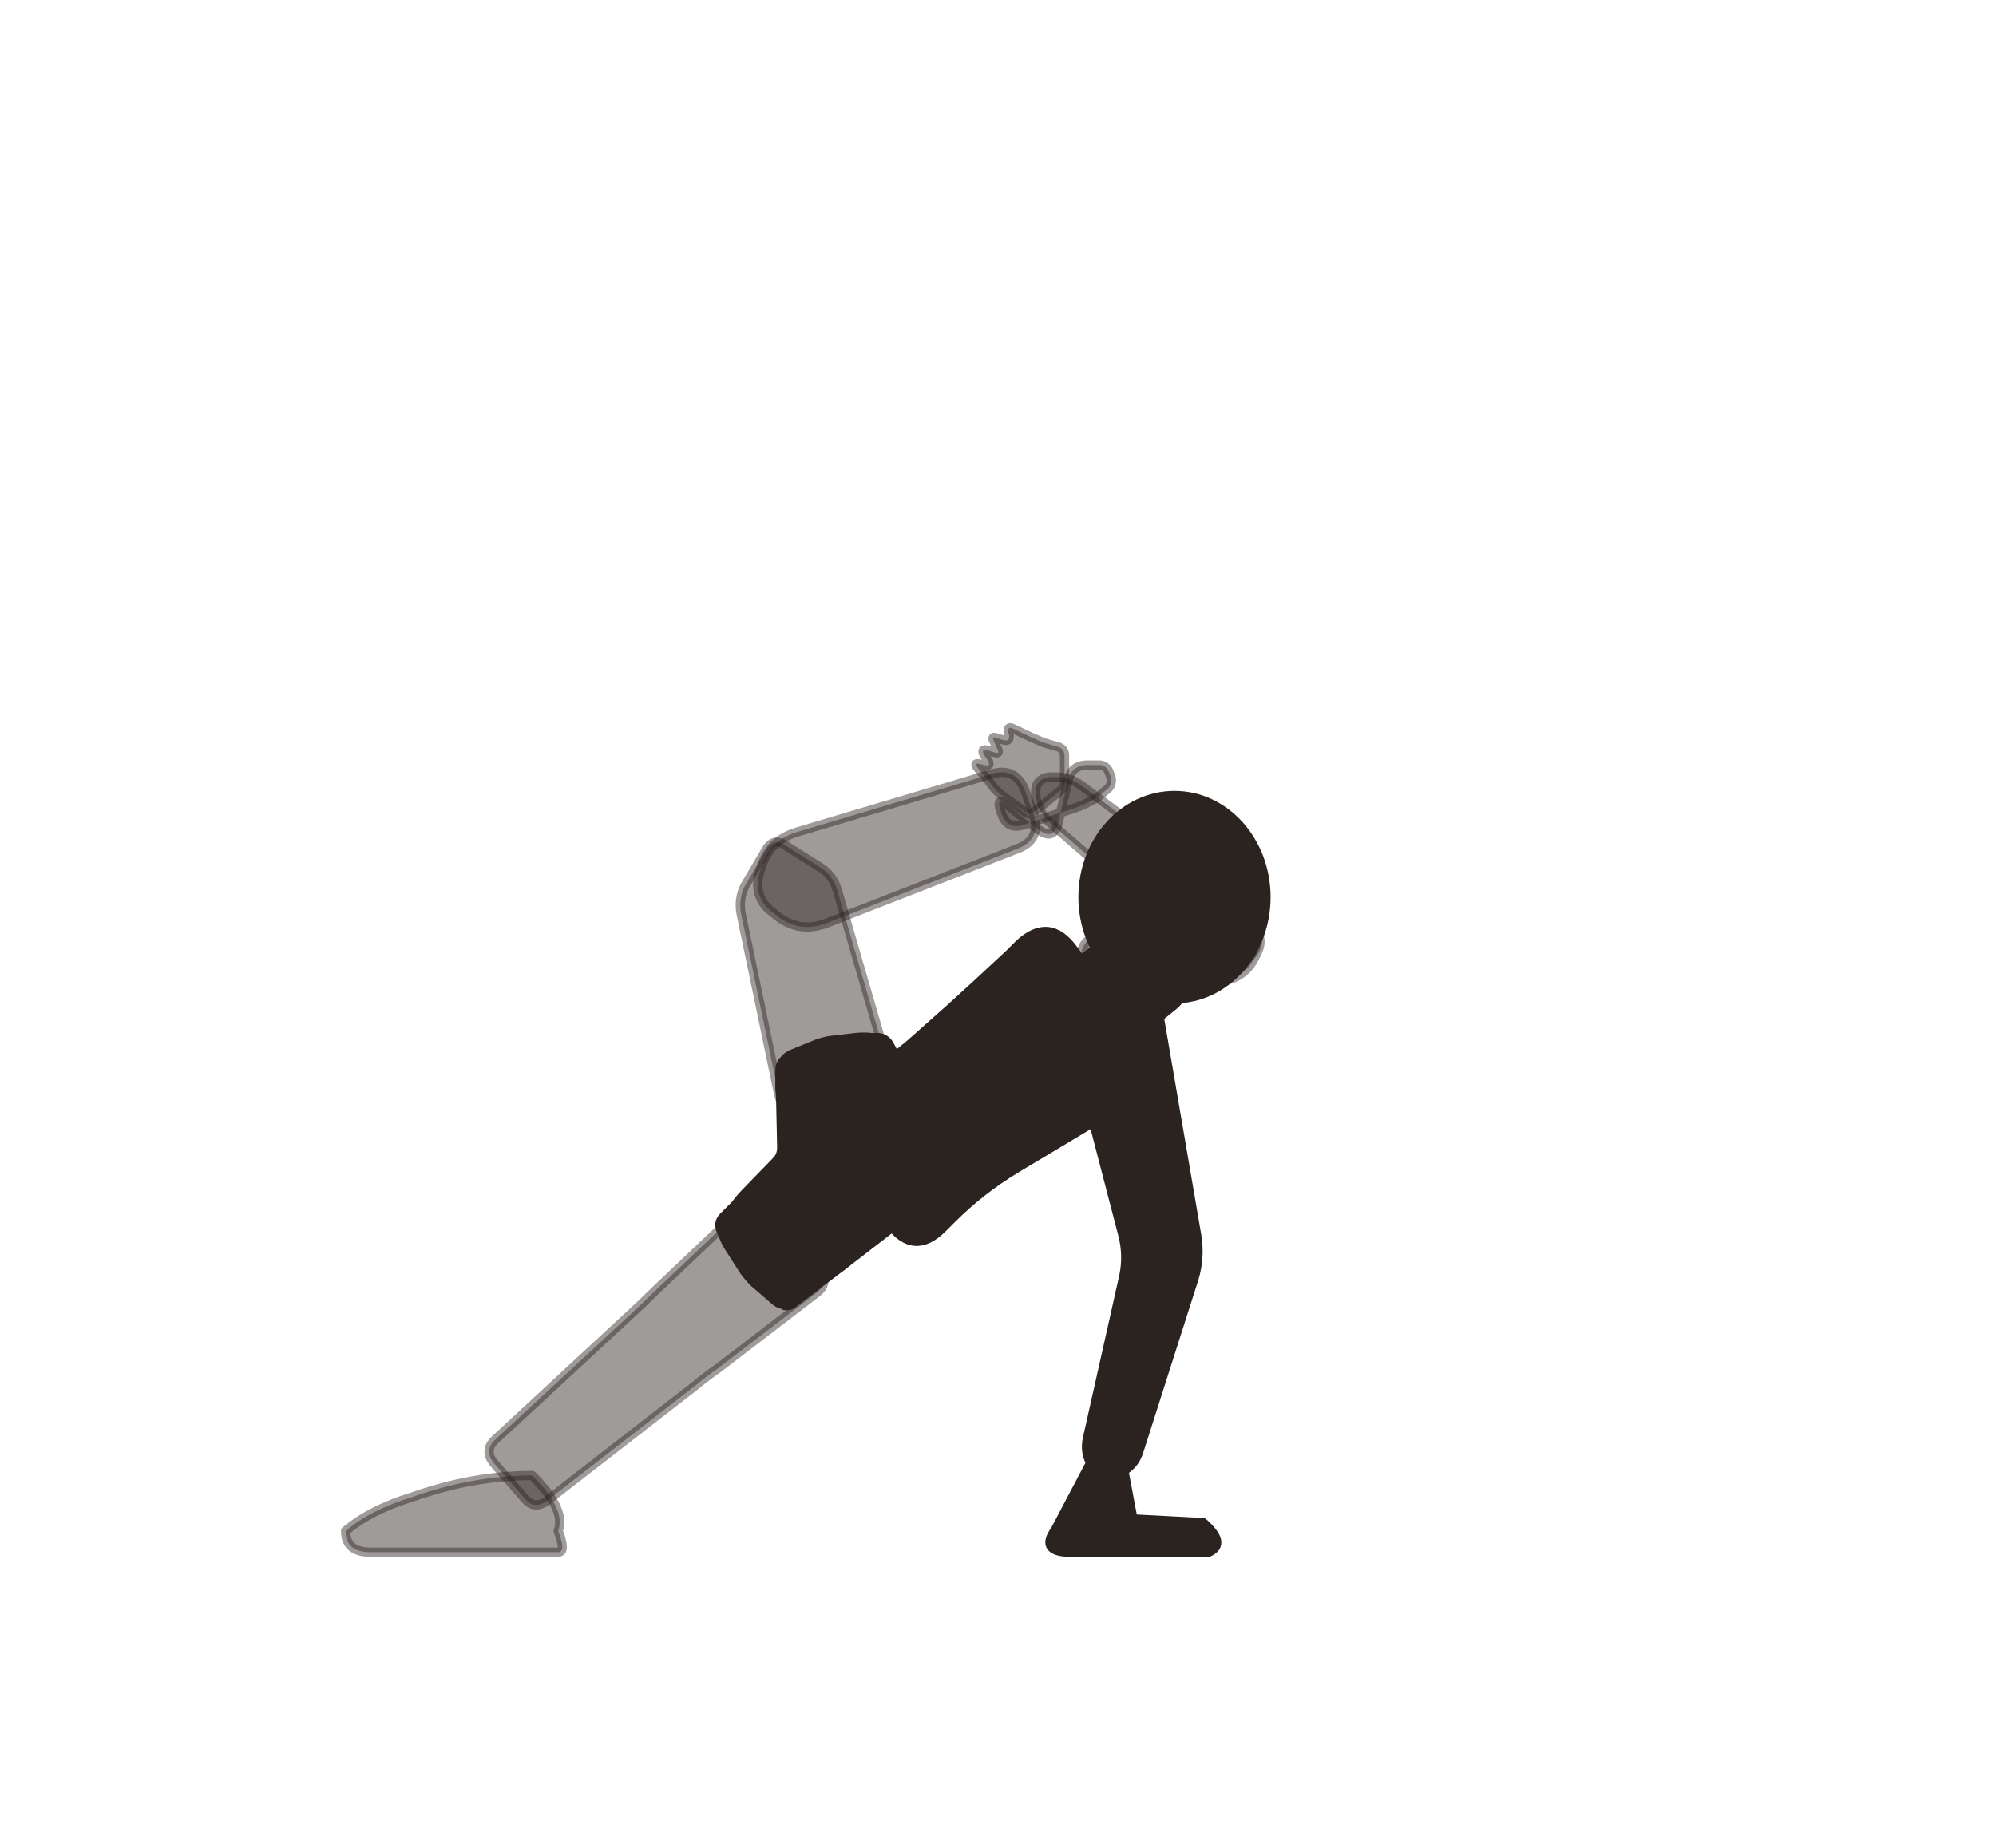
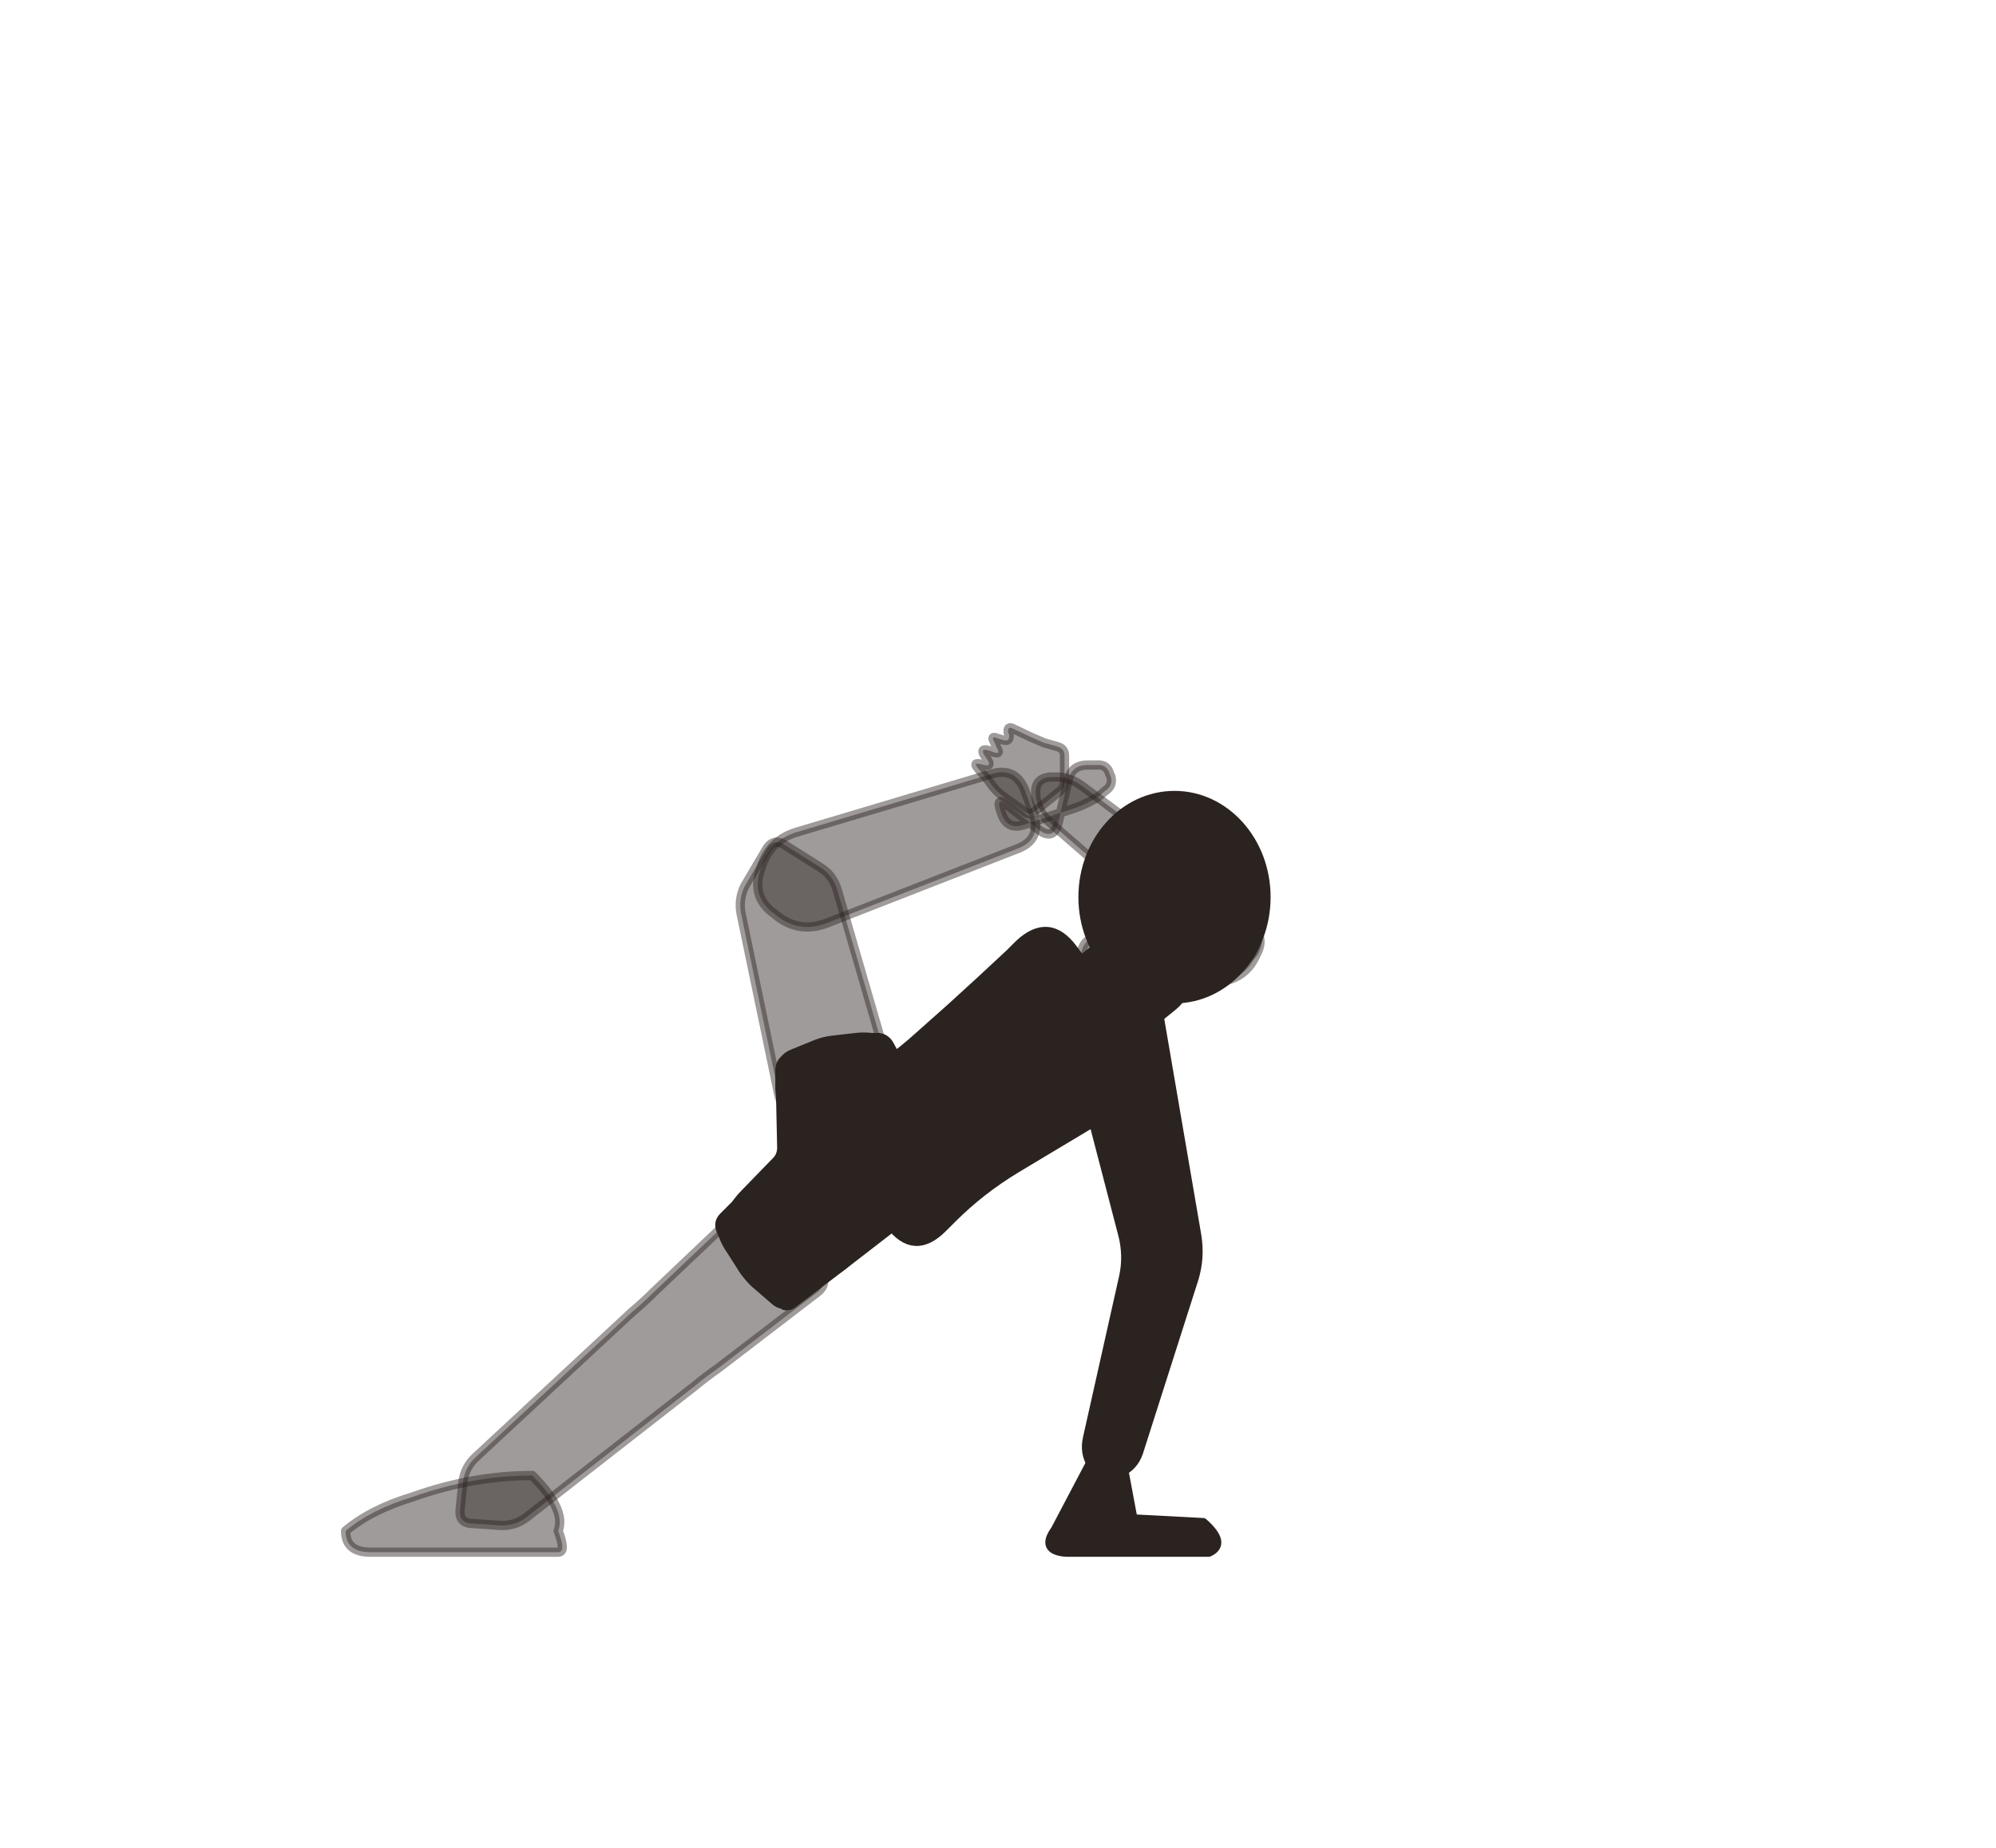
<svg xmlns="http://www.w3.org/2000/svg" viewBox="-8 0 216 200">
-   <path d="M 72.5,130.6 L 62.7,139.9 Q 61.6,141 60.4,142.1 L 45.5,155.9 Q 44.4,157 45.4,158.3 L 48.8,162.2 Q 49.8,163.4 51.1,162.5 L 67.2,150 Q 68.4,149 69.7,148.1 L 80.4,139.9 Q 81.7,138.9 80.7,137.7 L 74.7,130.7 Q 73.7,129.5 72.5,130.6 Z" fill="#2b2320" stroke="#2b2320" stroke-width="1" stroke-linejoin="round" fill-opacity="0.45" stroke-opacity="0.45" />
+   <path d="M 72.5,130.6 L 62.7,139.9 Q 61.6,141 60.4,142 L 43.5,157.7 Q 42.3,158.8 42.1,160.4 L 41.8,163.3 Q 41.6,164.9 43.2,164.9 L 46.1,165.1 Q 47.7,165.2 49,164.2 L 67.2,150 Q 68.4,149 69.7,148.1 L 80.4,139.9 Q 81.7,138.9 80.7,137.7 L 74.7,130.7 Q 73.7,129.5 72.5,130.6 Z" fill="#2b2320" stroke="#2b2320" stroke-width="1" stroke-linejoin="round" fill-opacity="0.45" stroke-opacity="0.45" />
  <path d="M 52.4,168 L 32.1,168 Q 29.4,168 29.4,165.7 Q 32.1,163.4 36.7,162 Q 43.2,159.7 49.6,159.7 Q 53.3,163.4 52.4,165.7 Q 53.3,168 52.4,168 Z" fill="#2b2320" stroke="#2b2320" stroke-width="1" stroke-linejoin="round" fill-opacity="0.45" stroke-opacity="0.45" />
  <path d="M 88.2,115.6 L 82.6,96.3 Q 82.1,94.7 80.8,93.9 L 77,91.5 Q 75.7,90.6 74.9,92 L 72.6,95.9 Q 71.9,97.3 72.2,98.9 L 76.3,118.6 Q 76.7,120.2 78.2,119.8 L 87.1,117.6 Q 88.7,117.2 88.2,115.6 Z" fill="#2b2320" stroke="#2b2320" stroke-width="1" stroke-linejoin="round" fill-opacity="0.45" stroke-opacity="0.45" />
  <path d="M 81.5,99.9 L 102,91.9 Q 104.8,90.9 103.8,88 L 103,85.8 Q 102,82.9 99.2,83.8 L 78.1,90.1 Q 75.3,91 74.4,93.8 L 74.2,94.4 Q 73.4,97.2 75.8,98.9 L 76.3,99.3 Q 78.7,101 81.5,99.9 Z" fill="#2b2320" stroke="#2b2320" stroke-width="1" stroke-linejoin="round" fill-opacity="0.45" stroke-opacity="0.45" />
  <path d="M 100.4,88.1 L 100.3,87.8 Q 99.7,86.1 101.1,87.2 L 104.4,89.8 Q 106,91 106.5,89.1 L 107.6,84.4 Q 108,82.8 109.7,82.8 L 110.7,82.8 Q 111.8,82.7 112.1,83.8 L 112.2,84 Q 112.5,85 111.6,85.6 L 110.9,86.2 Q 109.5,87.1 107.9,87.6 L 102.7,89.3 Q 101,89.8 100.4,88.1 Z" fill="#2b2320" stroke="#2b2320" stroke-width="1" stroke-linejoin="round" fill-opacity="0.45" stroke-opacity="0.45" />
  <path d="M 94,132.9 L 95,131.9 Q 98.1,128.8 101.9,126.5 L 105.9,124.1 Q 109.7,121.8 113.5,119.6 L 114.7,119 Q 118.5,116.8 115.9,113.3 L 108.1,102.7 Q 105.5,99.2 102.3,102.2 L 101.3,103.2 Q 98.1,106.2 94.9,109.1 L 91.3,112.3 Q 88.1,115.2 84.2,117.3 L 83,117.9 Q 79.1,120 81.7,123.5 L 88.3,132.5 Q 90.9,136 94,132.9 Z" fill="#2b2320" stroke="#2b2320" stroke-width="1" stroke-linejoin="round" />
  <path d="M 70.3,131.7 L 71.6,130.4 Q 72.1,129.7 72.7,129.1 L 76,125.7 Q 76.6,125.1 76.6,124.2 L 76.5,119.6 Q 76.5,118.7 76.4,117.9 L 76.4,115.9 Q 76.4,115.3 76.7,114.9 L 76.8,114.8 Q 77.2,114.3 77.7,114.1 L 80.4,113 Q 81.2,112.7 82,112.6 L 84.6,112.3 Q 85.5,112.2 86.3,112.3 L 87.1,112.3 Q 87.9,112.4 88.3,113.2 L 92.6,121.3 Q 93,122 92.9,122.9 L 92.4,125.3 Q 92.3,126.2 92,127 L 91,129.3 Q 90.7,130.1 90.2,130.8 L 89.4,131.9 Q 88.9,132.6 88.2,133.1 L 83.8,136.5 Q 83.2,137 82.5,137.5 L 77.9,141 Q 77.5,141.4 76.9,141.3 L 76.8,141.2 Q 76.2,141.1 75.8,140.7 L 73.6,138.8 Q 73,138.2 72.5,137.5 L 71.1,135.3 Q 70.6,134.6 70.3,133.8 L 70,133.1 Q 69.7,132.3 70.3,131.7 Z" fill="#2b2320" stroke="#2b2320" stroke-width="1" stroke-linejoin="round" />
  <path d="M 107.7,111.3 L 113.5,133.6 Q 114.1,135.9 113.6,138.2 L 109.7,155.6 Q 109.3,157.3 110.2,158.6 L 110.4,158.9 Q 111.4,160.3 112.9,159.6 L 113.2,159.4 Q 114.7,158.7 115.2,157.2 L 121.2,138.4 Q 121.9,136.1 121.5,133.7 L 117.3,109.2 Q 116.9,107 114.6,106.9 L 114.1,106.9 Q 111.8,106.9 109.7,107.9 L 109.2,108.1 Q 107.1,109 107.7,111.3 Z" fill="#2b2320" stroke="#2b2320" stroke-width="1" stroke-linejoin="round" />
  <path d="M 110.2,158 L 106.2,165.6 Q 104.6,167.8 107.4,168 L 113.6,168 L 122.8,168 Q 124.8,167.1 122.2,164.8 L 114.6,164.4 L 113.4,158 Z" fill="#2b2320" stroke="#2b2320" stroke-width="1" stroke-linejoin="round" />
  <path d="M 113,109.7 L 124.8,106.1 Q 126.9,105.5 127.8,103.6 L 128,103.2 Q 129,101.3 127.2,100 L 126.9,99.7 Q 125.1,98.5 123,98.9 L 110.9,101.3 Q 108.9,101.7 109,103.8 L 109,104.2 Q 109.1,106.2 110,108.1 L 110.2,108.5 Q 111.1,110.3 113,109.7 Z" fill="#2b2320" stroke="#2b2320" stroke-width="1" stroke-linejoin="round" fill-opacity="0.45" stroke-opacity="0.45" />
  <path d="M 126.6,98.1 L 109,85 Q 107.6,84 105.9,84.1 L 105.6,84.1 Q 103.9,84.3 104.1,86 L 104.1,86.3 Q 104.4,88 105.7,89.1 L 122.3,103.5 Q 123.8,104.7 125.7,104.2 L 126.1,104.1 Q 128,103.6 128.1,101.6 L 128.1,101.2 Q 128.2,99.3 126.6,98.1 Z" fill="#2b2320" stroke="#2b2320" stroke-width="1" stroke-linejoin="round" fill-opacity="0.45" stroke-opacity="0.45" />
  <path d="M 102.8,87.8 L 100.7,86.3 Q 100,85.8 99.5,85.2 L 99.2,84.8 Q 98.8,84.2 98.2,83.6 L 97.8,83.1 Q 97.3,82.5 98.1,82.7 L 98.5,82.8 Q 99.3,83 98.9,82.3 L 98.5,81.7 Q 98.1,81 98.9,81.2 L 99.5,81.4 Q 100.3,81.7 99.9,81 L 99.6,80.3 Q 99.2,79.6 99.9,79.9 L 100.6,80.1 Q 101.3,80.3 101.2,79.5 L 101.1,79.3 Q 101,78.5 101.7,78.9 L 103.6,79.8 Q 104.3,80.1 105,80.4 L 106.4,80.8 Q 107.2,81 107.2,81.8 L 107.2,82.1 Q 107.2,82.9 107.2,83.7 L 107.2,84.4 Q 107.3,85.2 106.6,85.7 L 104,87.8 Q 103.4,88.3 102.8,87.8 Z" fill="#2b2320" stroke="#2b2320" stroke-width="1" stroke-linejoin="round" fill-opacity="0.45" stroke-opacity="0.45" />
  <path d="M 115.2,111.9 L 118.9,108.9 A 5 5 0 0 0 112.5,101.1 L 108.8,104.1 A 5 5 0 0 0 115.2,111.9 Z" fill="#2b2320" stroke="#2b2320" stroke-width="1" stroke-linejoin="round" />
  <ellipse cx="119.1" cy="97.1" rx="9.9" ry="11" fill="#2b2320" stroke="#2b2320" stroke-width="1" stroke-linejoin="round" />
</svg>
